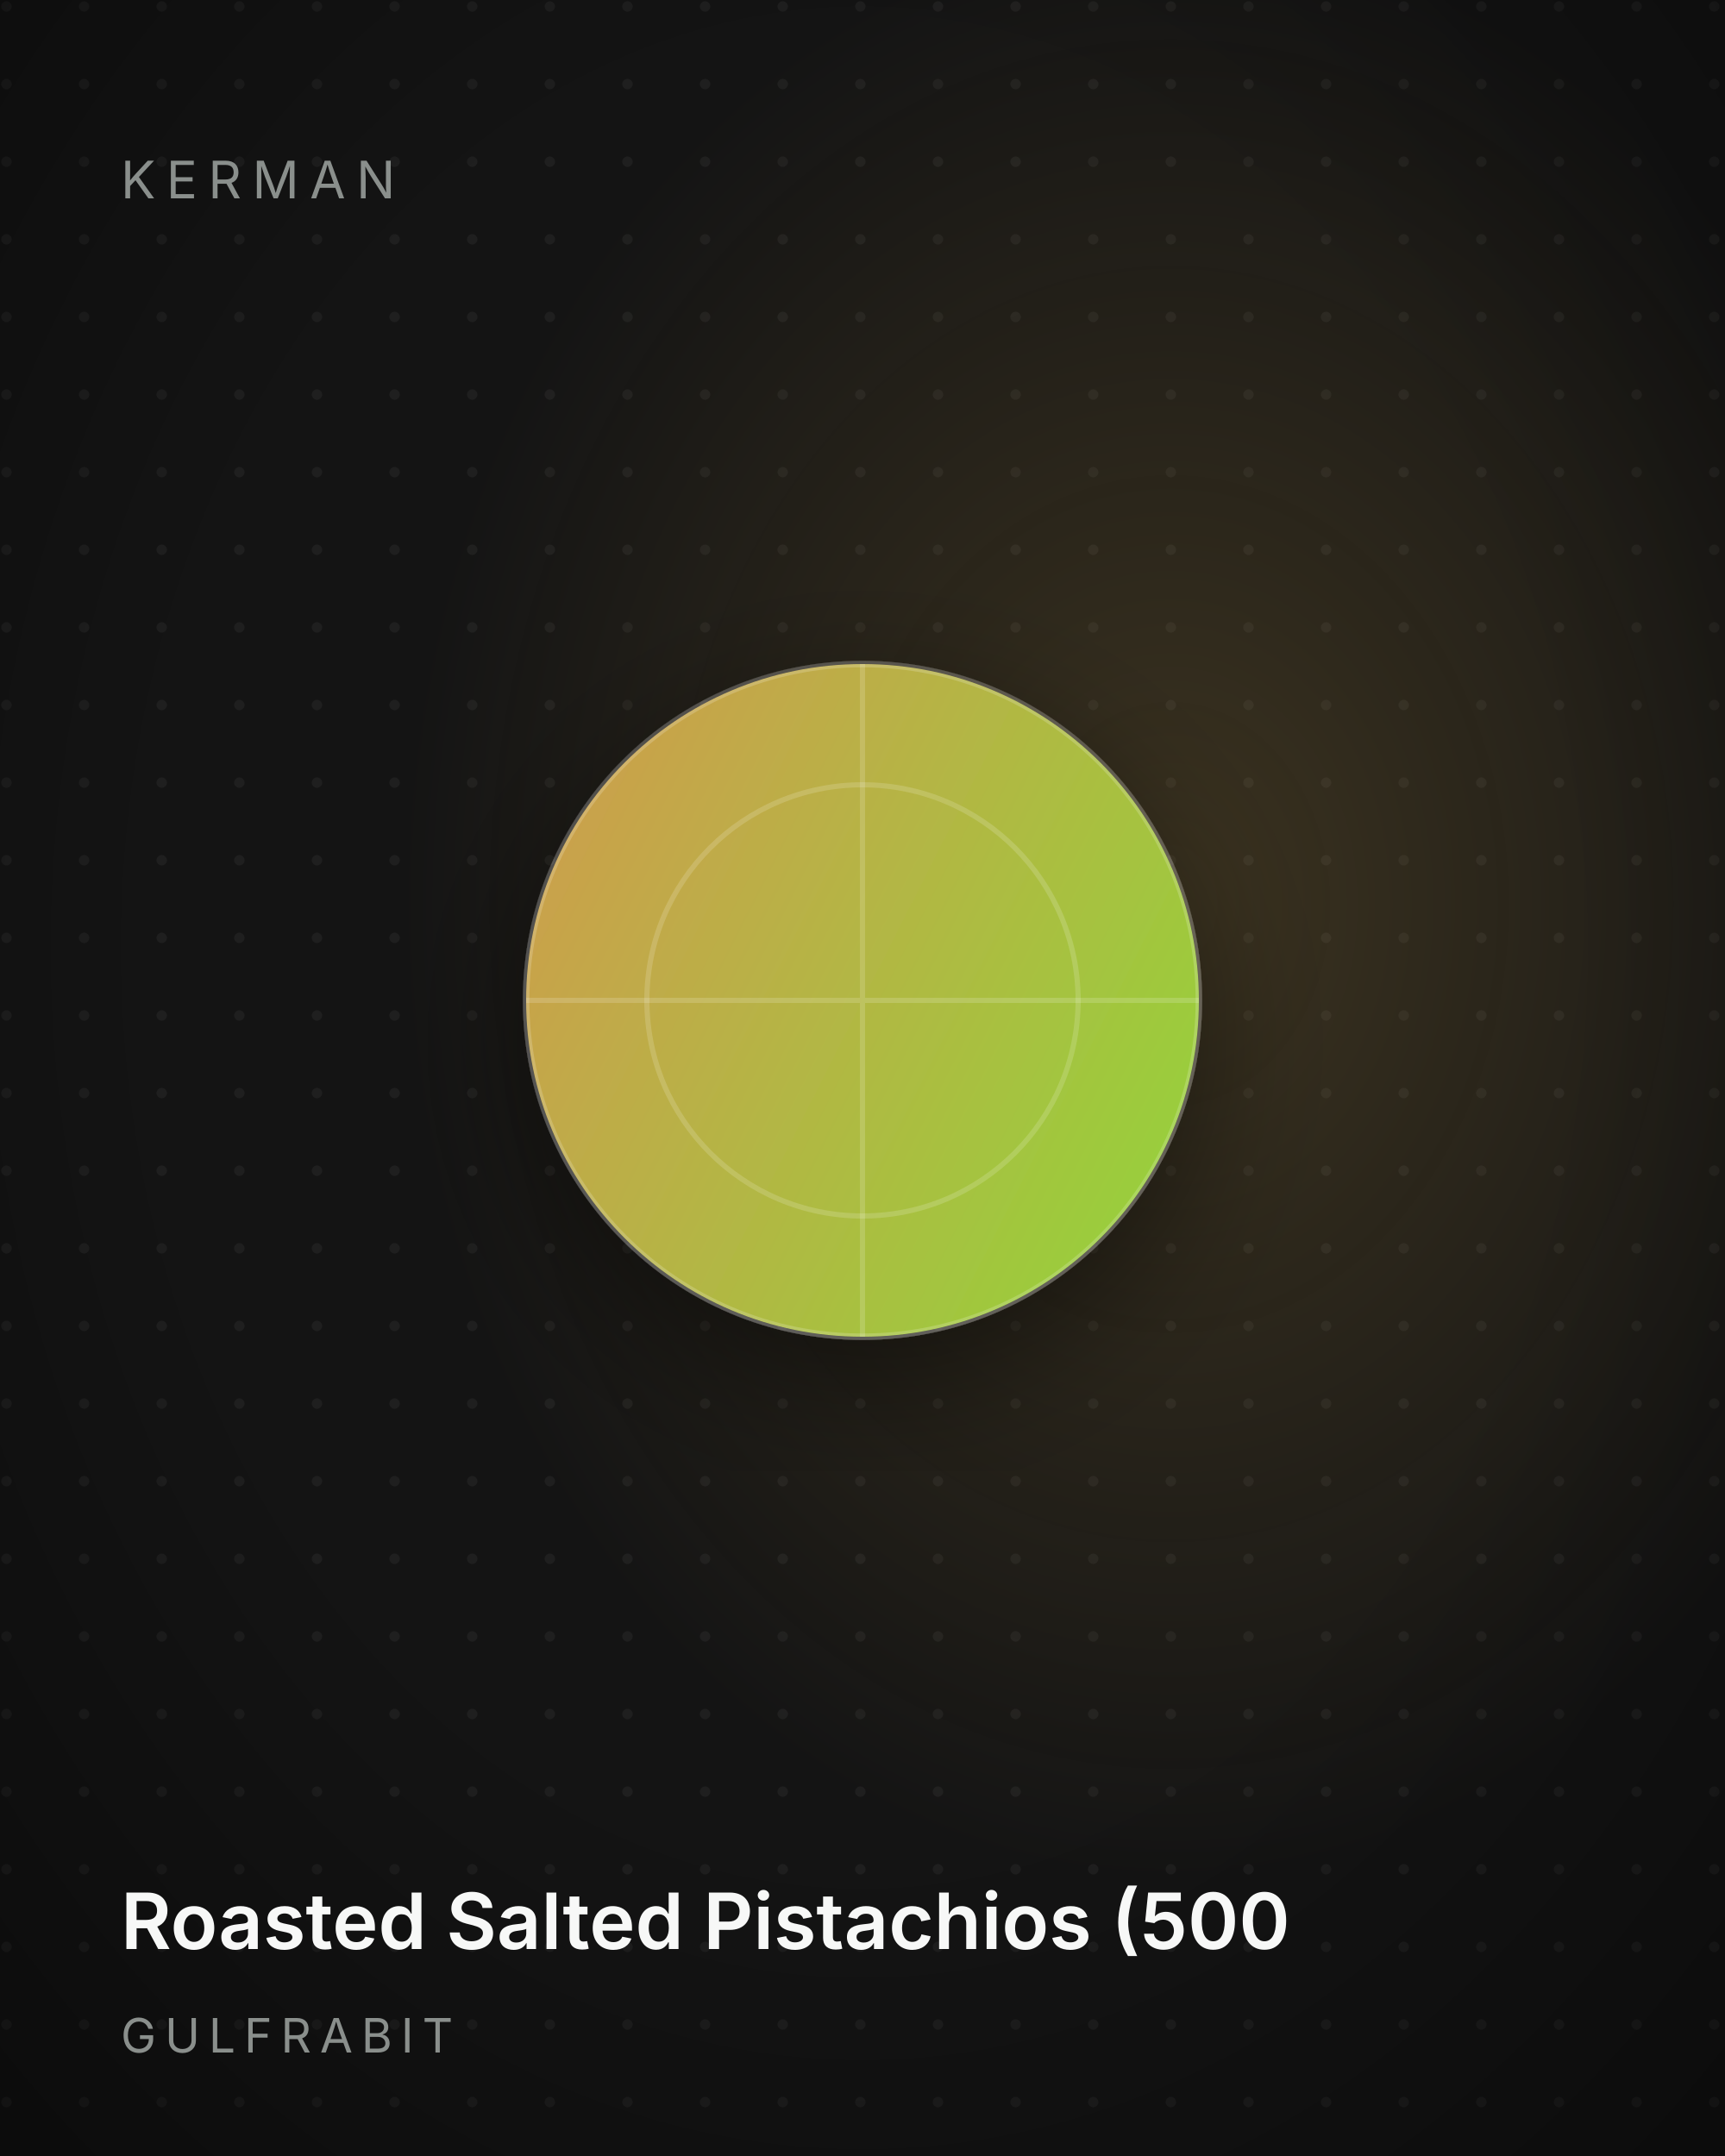
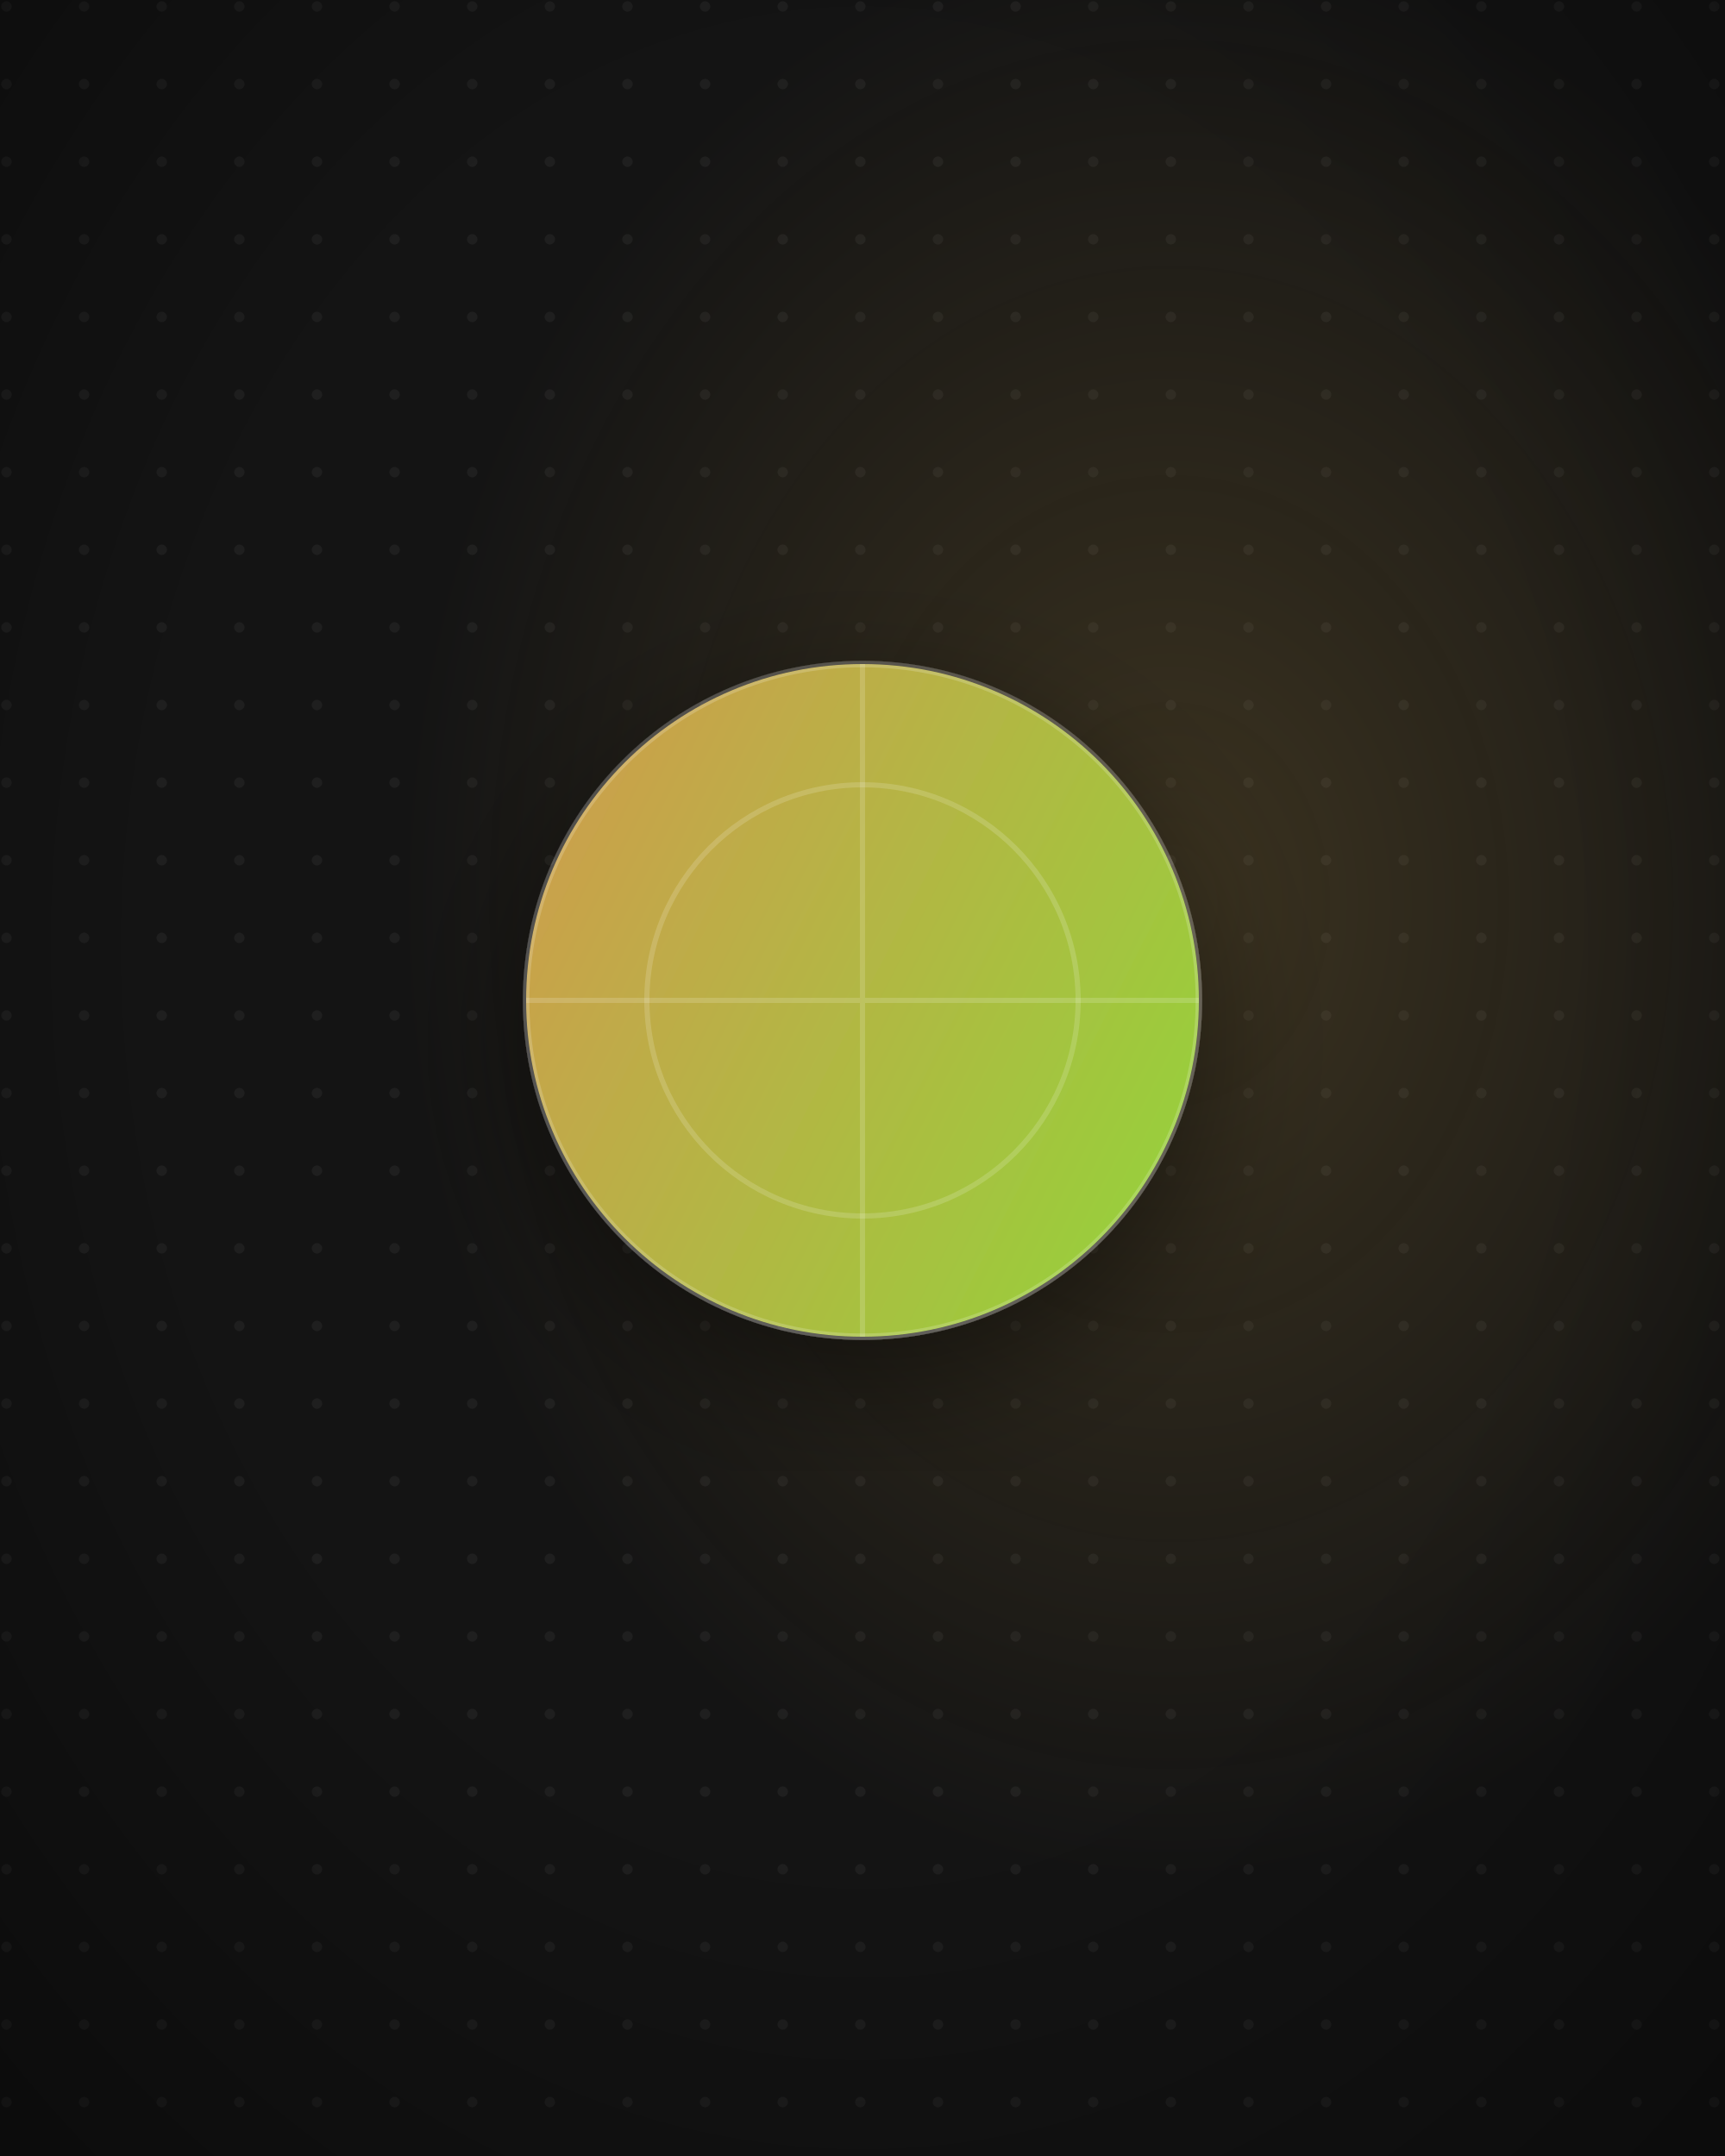
<svg xmlns="http://www.w3.org/2000/svg" viewBox="0 0 400 500" width="400" height="500" role="img" aria-label="Roasted Salted Pistachios (500g)">
  <defs>
    <linearGradient id="accent" gradientTransform="rotate(27 .5 .5)">
      <stop offset="0" stop-color="#C9A24B" />
      <stop offset="1" stop-color="#9ACD3C" />
    </linearGradient>
    <radialGradient id="glow" cx="68%" cy="42%" r="75%">
      <stop offset="0" stop-color="#C9A24B" stop-opacity=".22" />
      <stop offset="60%" stop-color="#C9A24B" stop-opacity="0" />
    </radialGradient>
    <radialGradient id="vig" cx="50%" cy="44%" r="75%">
      <stop offset="55%" stop-color="#000" stop-opacity="0" />
      <stop offset="100%" stop-color="#000" stop-opacity=".42" />
    </radialGradient>
    <pattern id="dots" width="18" height="18" patternUnits="userSpaceOnUse">
      <circle cx="1.5" cy="1.5" r="1.2" fill="#ffffff" fill-opacity=".05" />
    </pattern>
    <filter id="soft" x="-20%" y="-20%" width="140%" height="140%">
      <feDropShadow dx="0" dy="10" stdDeviation="16" flood-color="#000" flood-opacity=".45" />
    </filter>
  </defs>
  <rect width="400" height="500" fill="#141414" />
  <rect width="400" height="500" fill="url(#dots)" />
  <rect width="400" height="500" fill="url(#glow)" />
  <g filter="url(#soft)" transform="translate(200 232) scale(1.0) translate(-200 -232)">
    <circle fill="url(#accent)" stroke="rgba(255,255,255,.18)" stroke-width="1.5" cx="200" cy="232" r="78" />
    <circle stroke="rgba(255,255,255,.16)" fill="none" stroke-width="1.2" cx="200" cy="232" r="50" />
    <path stroke="rgba(255,255,255,.16)" fill="none" stroke-width="1.2" d="M122 232 l156 0 M200 154 l0 156" />
  </g>
  <rect width="400" height="500" fill="url(#vig)" />
-   <text x="28" y="46" font-family="Inter, sans-serif" font-size="12" letter-spacing="2.5" fill="#8A8F8C">KERMAN</text>
-   <text x="28" y="452" font-family="Inter, sans-serif" font-size="18" font-weight="600" fill="#F7F8F7">Roasted Salted Pistachios (500</text>
-   <text x="28" y="476" font-family="Inter, sans-serif" font-size="11" letter-spacing="2" fill="#8A8F8C">GULFRABIT</text>
</svg>
